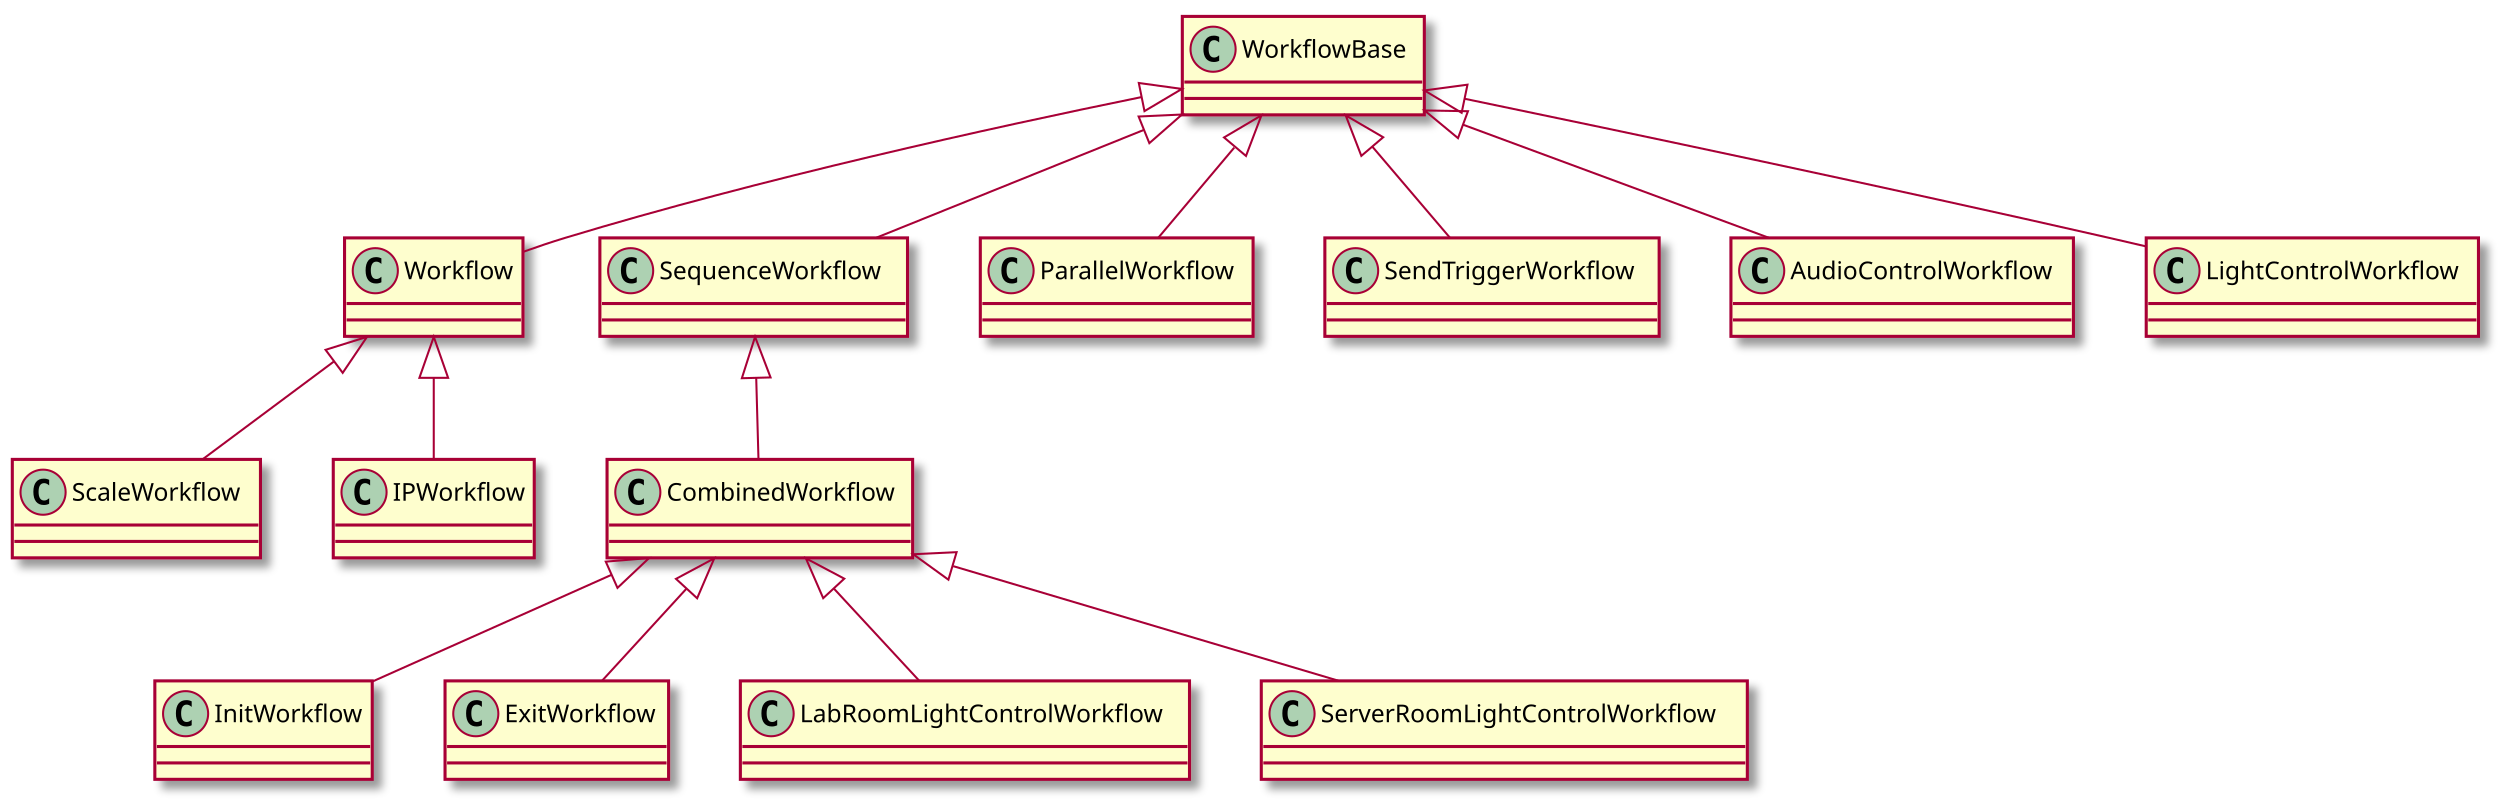
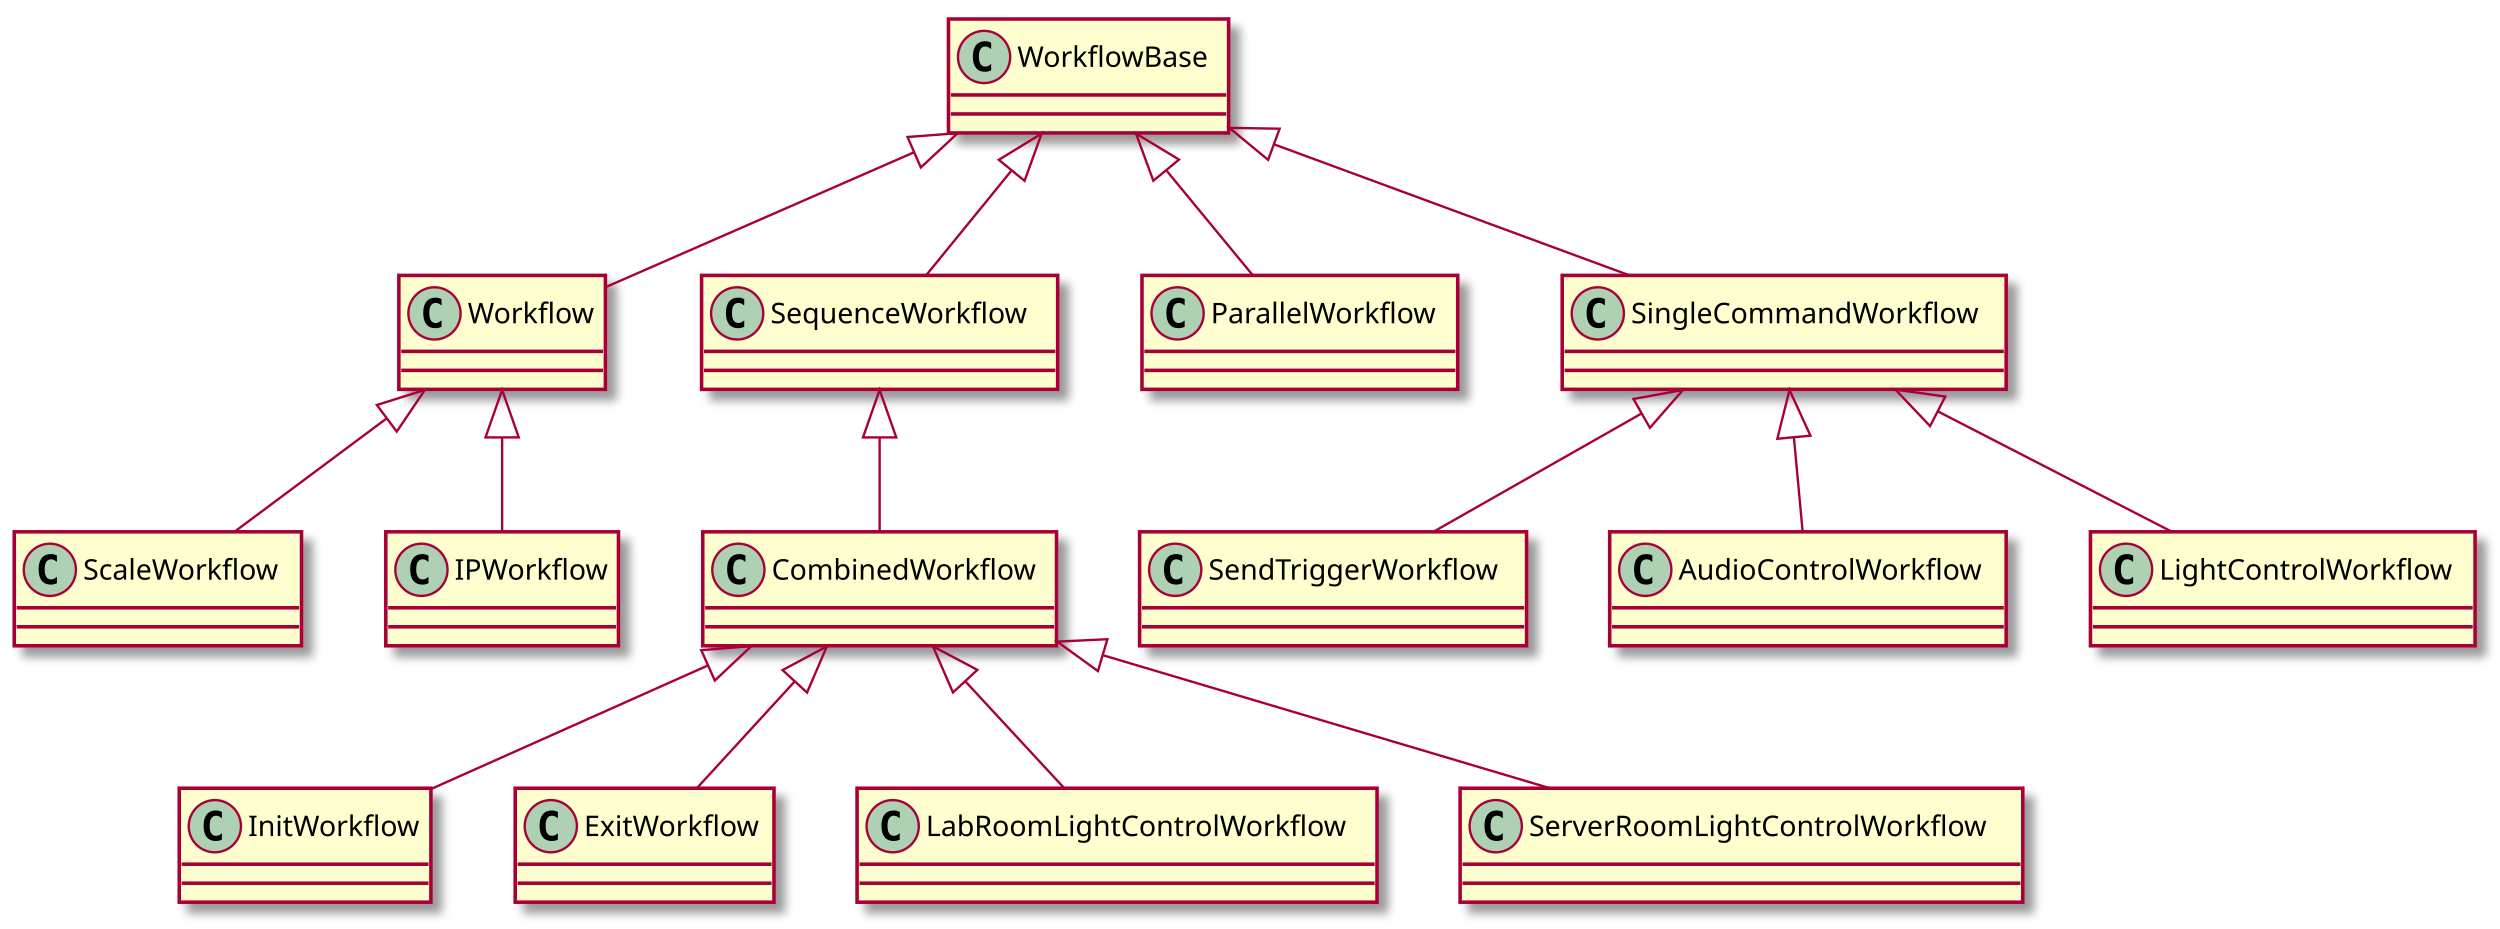
- <svg xmlns="http://www.w3.org/2000/svg" contentScriptType="application/ecmascript" contentStyleType="text/css" height="391px" preserveAspectRatio="none" style="width:1219px;height:391px;" version="1.1" viewBox="0 0 1219 391" width="1219px" zoomAndPan="magnify">
+ <svg xmlns="http://www.w3.org/2000/svg" contentScriptType="application/ecmascript" contentStyleType="text/css" height="391px" preserveAspectRatio="none" style="width:1053px;height:391px;" version="1.1" viewBox="0 0 1053 391" width="1053px" zoomAndPan="magnify">
  <defs>
-     <filter height="300%" id="f1og37rkkgssjo" width="300%" x="-1" y="-1">
+     <filter height="300%" id="f10obsn71k7sz6" width="300%" x="-1" y="-1">
      <feGaussianBlur result="blurOut" stdDeviation="2.0" />
      <feColorMatrix in="blurOut" result="blurOut2" type="matrix" values="0 0 0 0 0 0 0 0 0 0 0 0 0 0 0 0 0 0 .4 0" />
      <feOffset dx="4.0" dy="4.0" in="blurOut2" result="blurOut3" />
      <feBlend in="SourceGraphic" in2="blurOut3" mode="normal" />
    </filter>
  </defs>
  <g>
-     <rect fill="#FEFECE" filter="url(#f1og37rkkgssjo)" height="48" id="WorkflowBase" style="stroke: #A80036; stroke-width: 1.5;" width="118" x="576.5" y="8" />
-     <ellipse cx="591.5" cy="24" fill="#ADD1B2" rx="11" ry="11" style="stroke: #A80036; stroke-width: 1.0;" />
-     <path d="M594.469,29.641 Q593.891,29.938 593.25,30.078 Q592.609,30.234 591.906,30.234 Q589.406,30.234 588.078,28.594 Q586.766,26.938 586.766,23.812 Q586.766,20.688 588.078,19.031 Q589.406,17.375 591.906,17.375 Q592.609,17.375 593.25,17.531 Q593.906,17.688 594.469,17.984 L594.469,20.703 Q593.844,20.125 593.25,19.859 Q592.656,19.578 592.031,19.578 Q590.688,19.578 590,20.656 Q589.312,21.719 589.312,23.812 Q589.312,25.906 590,26.984 Q590.688,28.047 592.031,28.047 Q592.656,28.047 593.25,27.781 Q593.844,27.5 594.469,26.922 L594.469,29.641 Z " />
-     <text fill="#000000" font-family="sans-serif" font-size="12" lengthAdjust="spacingAndGlyphs" textLength="86" x="605.5" y="28.154">WorkflowBase</text>
-     <line style="stroke: #A80036; stroke-width: 1.5;" x1="577.5" x2="693.5" y1="40" y2="40" />
-     <line style="stroke: #A80036; stroke-width: 1.5;" x1="577.5" x2="693.5" y1="48" y2="48" />
-     <rect fill="#FEFECE" filter="url(#f1og37rkkgssjo)" height="48" id="Workflow" style="stroke: #A80036; stroke-width: 1.5;" width="87" x="168" y="116" />
+     <rect fill="#FEFECE" filter="url(#f10obsn71k7sz6)" height="48" id="WorkflowBase" style="stroke: #A80036; stroke-width: 1.5;" width="118" x="399.5" y="8" />
+     <ellipse cx="414.5" cy="24" fill="#ADD1B2" rx="11" ry="11" style="stroke: #A80036; stroke-width: 1.0;" />
+     <path d="M417.469,29.641 Q416.891,29.938 416.25,30.078 Q415.609,30.234 414.906,30.234 Q412.406,30.234 411.078,28.594 Q409.766,26.938 409.766,23.812 Q409.766,20.688 411.078,19.031 Q412.406,17.375 414.906,17.375 Q415.609,17.375 416.25,17.531 Q416.906,17.688 417.469,17.984 L417.469,20.703 Q416.844,20.125 416.25,19.859 Q415.656,19.578 415.031,19.578 Q413.688,19.578 413,20.656 Q412.312,21.719 412.312,23.812 Q412.312,25.906 413,26.984 Q413.688,28.047 415.031,28.047 Q415.656,28.047 416.25,27.781 Q416.844,27.5 417.469,26.922 L417.469,29.641 Z " />
+     <text fill="#000000" font-family="sans-serif" font-size="12" lengthAdjust="spacingAndGlyphs" textLength="86" x="428.5" y="28.154">WorkflowBase</text>
+     <line style="stroke: #A80036; stroke-width: 1.5;" x1="400.5" x2="516.5" y1="40" y2="40" />
+     <line style="stroke: #A80036; stroke-width: 1.5;" x1="400.5" x2="516.5" y1="48" y2="48" />
+     <rect fill="#FEFECE" filter="url(#f10obsn71k7sz6)" height="48" id="Workflow" style="stroke: #A80036; stroke-width: 1.5;" width="87" x="168" y="116" />
    <ellipse cx="183" cy="132" fill="#ADD1B2" rx="11" ry="11" style="stroke: #A80036; stroke-width: 1.0;" />
    <path d="M185.969,137.641 Q185.391,137.938 184.75,138.078 Q184.109,138.234 183.406,138.234 Q180.906,138.234 179.578,136.594 Q178.266,134.938 178.266,131.812 Q178.266,128.688 179.578,127.031 Q180.906,125.375 183.406,125.375 Q184.109,125.375 184.75,125.531 Q185.406,125.688 185.969,125.984 L185.969,128.703 Q185.344,128.125 184.75,127.859 Q184.156,127.578 183.531,127.578 Q182.188,127.578 181.5,128.656 Q180.812,129.719 180.812,131.812 Q180.812,133.906 181.5,134.984 Q182.188,136.047 183.531,136.047 Q184.156,136.047 184.75,135.781 Q185.344,135.5 185.969,134.922 L185.969,137.641 Z " />
    <text fill="#000000" font-family="sans-serif" font-size="12" lengthAdjust="spacingAndGlyphs" textLength="55" x="197" y="136.154">Workflow</text>
    <line style="stroke: #A80036; stroke-width: 1.5;" x1="169" x2="254" y1="148" y2="148" />
    <line style="stroke: #A80036; stroke-width: 1.5;" x1="169" x2="254" y1="156" y2="156" />
-     <rect fill="#FEFECE" filter="url(#f1og37rkkgssjo)" height="48" id="SequenceWorkflow" style="stroke: #A80036; stroke-width: 1.5;" width="150" x="292.5" y="116" />
-     <ellipse cx="307.5" cy="132" fill="#ADD1B2" rx="11" ry="11" style="stroke: #A80036; stroke-width: 1.0;" />
-     <path d="M310.469,137.641 Q309.891,137.938 309.25,138.078 Q308.609,138.234 307.906,138.234 Q305.406,138.234 304.078,136.594 Q302.766,134.938 302.766,131.812 Q302.766,128.688 304.078,127.031 Q305.406,125.375 307.906,125.375 Q308.609,125.375 309.25,125.531 Q309.906,125.688 310.469,125.984 L310.469,128.703 Q309.844,128.125 309.25,127.859 Q308.656,127.578 308.031,127.578 Q306.688,127.578 306,128.656 Q305.312,129.719 305.312,131.812 Q305.312,133.906 306,134.984 Q306.688,136.047 308.031,136.047 Q308.656,136.047 309.25,135.781 Q309.844,135.5 310.469,134.922 L310.469,137.641 Z " />
-     <text fill="#000000" font-family="sans-serif" font-size="12" lengthAdjust="spacingAndGlyphs" textLength="118" x="321.5" y="136.154">SequenceWorkflow</text>
-     <line style="stroke: #A80036; stroke-width: 1.5;" x1="293.5" x2="441.5" y1="148" y2="148" />
-     <line style="stroke: #A80036; stroke-width: 1.5;" x1="293.5" x2="441.5" y1="156" y2="156" />
-     <rect fill="#FEFECE" filter="url(#f1og37rkkgssjo)" height="48" id="ParallelWorkflow" style="stroke: #A80036; stroke-width: 1.5;" width="133" x="478" y="116" />
-     <ellipse cx="493" cy="132" fill="#ADD1B2" rx="11" ry="11" style="stroke: #A80036; stroke-width: 1.0;" />
-     <path d="M495.969,137.641 Q495.391,137.938 494.75,138.078 Q494.109,138.234 493.406,138.234 Q490.906,138.234 489.578,136.594 Q488.266,134.938 488.266,131.812 Q488.266,128.688 489.578,127.031 Q490.906,125.375 493.406,125.375 Q494.109,125.375 494.75,125.531 Q495.406,125.688 495.969,125.984 L495.969,128.703 Q495.344,128.125 494.75,127.859 Q494.156,127.578 493.531,127.578 Q492.188,127.578 491.5,128.656 Q490.812,129.719 490.812,131.812 Q490.812,133.906 491.5,134.984 Q492.188,136.047 493.531,136.047 Q494.156,136.047 494.75,135.781 Q495.344,135.5 495.969,134.922 L495.969,137.641 Z " />
-     <text fill="#000000" font-family="sans-serif" font-size="12" lengthAdjust="spacingAndGlyphs" textLength="101" x="507" y="136.154">ParallelWorkflow</text>
-     <line style="stroke: #A80036; stroke-width: 1.5;" x1="479" x2="610" y1="148" y2="148" />
-     <line style="stroke: #A80036; stroke-width: 1.5;" x1="479" x2="610" y1="156" y2="156" />
-     <rect fill="#FEFECE" filter="url(#f1og37rkkgssjo)" height="48" id="CombinedWorkflow" style="stroke: #A80036; stroke-width: 1.5;" width="149" x="296" y="224" />
+     <rect fill="#FEFECE" filter="url(#f10obsn71k7sz6)" height="48" id="SequenceWorkflow" style="stroke: #A80036; stroke-width: 1.5;" width="150" x="295.5" y="116" />
+     <ellipse cx="310.5" cy="132" fill="#ADD1B2" rx="11" ry="11" style="stroke: #A80036; stroke-width: 1.0;" />
+     <path d="M313.469,137.641 Q312.891,137.938 312.25,138.078 Q311.609,138.234 310.906,138.234 Q308.406,138.234 307.078,136.594 Q305.766,134.938 305.766,131.812 Q305.766,128.688 307.078,127.031 Q308.406,125.375 310.906,125.375 Q311.609,125.375 312.25,125.531 Q312.906,125.688 313.469,125.984 L313.469,128.703 Q312.844,128.125 312.25,127.859 Q311.656,127.578 311.031,127.578 Q309.688,127.578 309,128.656 Q308.312,129.719 308.312,131.812 Q308.312,133.906 309,134.984 Q309.688,136.047 311.031,136.047 Q311.656,136.047 312.25,135.781 Q312.844,135.5 313.469,134.922 L313.469,137.641 Z " />
+     <text fill="#000000" font-family="sans-serif" font-size="12" lengthAdjust="spacingAndGlyphs" textLength="118" x="324.5" y="136.154">SequenceWorkflow</text>
+     <line style="stroke: #A80036; stroke-width: 1.5;" x1="296.5" x2="444.5" y1="148" y2="148" />
+     <line style="stroke: #A80036; stroke-width: 1.5;" x1="296.5" x2="444.5" y1="156" y2="156" />
+     <rect fill="#FEFECE" filter="url(#f10obsn71k7sz6)" height="48" id="ParallelWorkflow" style="stroke: #A80036; stroke-width: 1.5;" width="133" x="481" y="116" />
+     <ellipse cx="496" cy="132" fill="#ADD1B2" rx="11" ry="11" style="stroke: #A80036; stroke-width: 1.0;" />
+     <path d="M498.969,137.641 Q498.391,137.938 497.75,138.078 Q497.109,138.234 496.406,138.234 Q493.906,138.234 492.578,136.594 Q491.266,134.938 491.266,131.812 Q491.266,128.688 492.578,127.031 Q493.906,125.375 496.406,125.375 Q497.109,125.375 497.75,125.531 Q498.406,125.688 498.969,125.984 L498.969,128.703 Q498.344,128.125 497.75,127.859 Q497.156,127.578 496.531,127.578 Q495.188,127.578 494.5,128.656 Q493.812,129.719 493.812,131.812 Q493.812,133.906 494.5,134.984 Q495.188,136.047 496.531,136.047 Q497.156,136.047 497.75,135.781 Q498.344,135.5 498.969,134.922 L498.969,137.641 Z " />
+     <text fill="#000000" font-family="sans-serif" font-size="12" lengthAdjust="spacingAndGlyphs" textLength="101" x="510" y="136.154">ParallelWorkflow</text>
+     <line style="stroke: #A80036; stroke-width: 1.5;" x1="482" x2="613" y1="148" y2="148" />
+     <line style="stroke: #A80036; stroke-width: 1.5;" x1="482" x2="613" y1="156" y2="156" />
+     <rect fill="#FEFECE" filter="url(#f10obsn71k7sz6)" height="48" id="CombinedWorkflow" style="stroke: #A80036; stroke-width: 1.5;" width="149" x="296" y="224" />
    <ellipse cx="311" cy="240" fill="#ADD1B2" rx="11" ry="11" style="stroke: #A80036; stroke-width: 1.0;" />
    <path d="M313.969,245.641 Q313.391,245.938 312.75,246.078 Q312.109,246.234 311.406,246.234 Q308.906,246.234 307.578,244.594 Q306.266,242.938 306.266,239.812 Q306.266,236.688 307.578,235.031 Q308.906,233.375 311.406,233.375 Q312.109,233.375 312.75,233.531 Q313.406,233.688 313.969,233.984 L313.969,236.703 Q313.344,236.125 312.75,235.859 Q312.156,235.578 311.531,235.578 Q310.188,235.578 309.5,236.656 Q308.812,237.719 308.812,239.812 Q308.812,241.906 309.5,242.984 Q310.188,244.047 311.531,244.047 Q312.156,244.047 312.75,243.781 Q313.344,243.5 313.969,242.922 L313.969,245.641 Z " />
    <text fill="#000000" font-family="sans-serif" font-size="12" lengthAdjust="spacingAndGlyphs" textLength="117" x="325" y="244.154">CombinedWorkflow</text>
    <line style="stroke: #A80036; stroke-width: 1.5;" x1="297" x2="444" y1="256" y2="256" />
    <line style="stroke: #A80036; stroke-width: 1.5;" x1="297" x2="444" y1="264" y2="264" />
-     <rect fill="#FEFECE" filter="url(#f1og37rkkgssjo)" height="48" id="SendTriggerWorkflow" style="stroke: #A80036; stroke-width: 1.5;" width="163" x="646" y="116" />
-     <ellipse cx="661" cy="132" fill="#ADD1B2" rx="11" ry="11" style="stroke: #A80036; stroke-width: 1.0;" />
-     <path d="M663.969,137.641 Q663.391,137.938 662.75,138.078 Q662.109,138.234 661.406,138.234 Q658.906,138.234 657.578,136.594 Q656.266,134.938 656.266,131.812 Q656.266,128.688 657.578,127.031 Q658.906,125.375 661.406,125.375 Q662.109,125.375 662.75,125.531 Q663.406,125.688 663.969,125.984 L663.969,128.703 Q663.344,128.125 662.75,127.859 Q662.156,127.578 661.531,127.578 Q660.188,127.578 659.5,128.656 Q658.812,129.719 658.812,131.812 Q658.812,133.906 659.5,134.984 Q660.188,136.047 661.531,136.047 Q662.156,136.047 662.75,135.781 Q663.344,135.5 663.969,134.922 L663.969,137.641 Z " />
-     <text fill="#000000" font-family="sans-serif" font-size="12" lengthAdjust="spacingAndGlyphs" textLength="131" x="675" y="136.154">SendTriggerWorkflow</text>
-     <line style="stroke: #A80036; stroke-width: 1.5;" x1="647" x2="808" y1="148" y2="148" />
-     <line style="stroke: #A80036; stroke-width: 1.5;" x1="647" x2="808" y1="156" y2="156" />
-     <rect fill="#FEFECE" filter="url(#f1og37rkkgssjo)" height="48" id="ScaleWorkflow" style="stroke: #A80036; stroke-width: 1.5;" width="121" x="6" y="224" />
+     <rect fill="#FEFECE" filter="url(#f10obsn71k7sz6)" height="48" id="InitWorkflow" style="stroke: #A80036; stroke-width: 1.5;" width="106" x="75.5" y="332" />
+     <ellipse cx="90.5" cy="348" fill="#ADD1B2" rx="11" ry="11" style="stroke: #A80036; stroke-width: 1.0;" />
+     <path d="M93.469,353.641 Q92.891,353.938 92.25,354.078 Q91.609,354.234 90.906,354.234 Q88.406,354.234 87.078,352.594 Q85.766,350.938 85.766,347.812 Q85.766,344.688 87.078,343.031 Q88.406,341.375 90.906,341.375 Q91.609,341.375 92.25,341.531 Q92.906,341.688 93.469,341.984 L93.469,344.703 Q92.844,344.125 92.25,343.859 Q91.656,343.578 91.031,343.578 Q89.688,343.578 89,344.656 Q88.312,345.719 88.312,347.812 Q88.312,349.906 89,350.984 Q89.688,352.047 91.031,352.047 Q91.656,352.047 92.25,351.781 Q92.844,351.5 93.469,350.922 L93.469,353.641 Z " />
+     <text fill="#000000" font-family="sans-serif" font-size="12" lengthAdjust="spacingAndGlyphs" textLength="74" x="104.5" y="352.154">InitWorkflow</text>
+     <line style="stroke: #A80036; stroke-width: 1.5;" x1="76.5" x2="180.5" y1="364" y2="364" />
+     <line style="stroke: #A80036; stroke-width: 1.5;" x1="76.5" x2="180.5" y1="372" y2="372" />
+     <rect fill="#FEFECE" filter="url(#f10obsn71k7sz6)" height="48" id="ExitWorkflow" style="stroke: #A80036; stroke-width: 1.5;" width="109" x="217" y="332" />
+     <ellipse cx="232" cy="348" fill="#ADD1B2" rx="11" ry="11" style="stroke: #A80036; stroke-width: 1.0;" />
+     <path d="M234.969,353.641 Q234.391,353.938 233.75,354.078 Q233.109,354.234 232.406,354.234 Q229.906,354.234 228.578,352.594 Q227.266,350.938 227.266,347.812 Q227.266,344.688 228.578,343.031 Q229.906,341.375 232.406,341.375 Q233.109,341.375 233.75,341.531 Q234.406,341.688 234.969,341.984 L234.969,344.703 Q234.344,344.125 233.75,343.859 Q233.156,343.578 232.531,343.578 Q231.188,343.578 230.5,344.656 Q229.812,345.719 229.812,347.812 Q229.812,349.906 230.5,350.984 Q231.188,352.047 232.531,352.047 Q233.156,352.047 233.75,351.781 Q234.344,351.5 234.969,350.922 L234.969,353.641 Z " />
+     <text fill="#000000" font-family="sans-serif" font-size="12" lengthAdjust="spacingAndGlyphs" textLength="77" x="246" y="352.154">ExitWorkflow</text>
+     <line style="stroke: #A80036; stroke-width: 1.5;" x1="218" x2="325" y1="364" y2="364" />
+     <line style="stroke: #A80036; stroke-width: 1.5;" x1="218" x2="325" y1="372" y2="372" />
+     <rect fill="#FEFECE" filter="url(#f10obsn71k7sz6)" height="48" id="SingleCommandWorkflow" style="stroke: #A80036; stroke-width: 1.5;" width="187" x="658" y="116" />
+     <ellipse cx="673" cy="132" fill="#ADD1B2" rx="11" ry="11" style="stroke: #A80036; stroke-width: 1.0;" />
+     <path d="M675.969,137.641 Q675.391,137.938 674.75,138.078 Q674.109,138.234 673.406,138.234 Q670.906,138.234 669.578,136.594 Q668.266,134.938 668.266,131.812 Q668.266,128.688 669.578,127.031 Q670.906,125.375 673.406,125.375 Q674.109,125.375 674.75,125.531 Q675.406,125.688 675.969,125.984 L675.969,128.703 Q675.344,128.125 674.75,127.859 Q674.156,127.578 673.531,127.578 Q672.188,127.578 671.5,128.656 Q670.812,129.719 670.812,131.812 Q670.812,133.906 671.5,134.984 Q672.188,136.047 673.531,136.047 Q674.156,136.047 674.75,135.781 Q675.344,135.5 675.969,134.922 L675.969,137.641 Z " />
+     <text fill="#000000" font-family="sans-serif" font-size="12" lengthAdjust="spacingAndGlyphs" textLength="155" x="687" y="136.154">SingleCommandWorkflow</text>
+     <line style="stroke: #A80036; stroke-width: 1.5;" x1="659" x2="844" y1="148" y2="148" />
+     <line style="stroke: #A80036; stroke-width: 1.5;" x1="659" x2="844" y1="156" y2="156" />
+     <rect fill="#FEFECE" filter="url(#f10obsn71k7sz6)" height="48" id="SendTriggerWorkflow" style="stroke: #A80036; stroke-width: 1.5;" width="163" x="480" y="224" />
+     <ellipse cx="495" cy="240" fill="#ADD1B2" rx="11" ry="11" style="stroke: #A80036; stroke-width: 1.0;" />
+     <path d="M497.969,245.641 Q497.391,245.938 496.75,246.078 Q496.109,246.234 495.406,246.234 Q492.906,246.234 491.578,244.594 Q490.266,242.938 490.266,239.812 Q490.266,236.688 491.578,235.031 Q492.906,233.375 495.406,233.375 Q496.109,233.375 496.75,233.531 Q497.406,233.688 497.969,233.984 L497.969,236.703 Q497.344,236.125 496.75,235.859 Q496.156,235.578 495.531,235.578 Q494.188,235.578 493.5,236.656 Q492.812,237.719 492.812,239.812 Q492.812,241.906 493.5,242.984 Q494.188,244.047 495.531,244.047 Q496.156,244.047 496.75,243.781 Q497.344,243.5 497.969,242.922 L497.969,245.641 Z " />
+     <text fill="#000000" font-family="sans-serif" font-size="12" lengthAdjust="spacingAndGlyphs" textLength="131" x="509" y="244.154">SendTriggerWorkflow</text>
+     <line style="stroke: #A80036; stroke-width: 1.5;" x1="481" x2="642" y1="256" y2="256" />
+     <line style="stroke: #A80036; stroke-width: 1.5;" x1="481" x2="642" y1="264" y2="264" />
+     <rect fill="#FEFECE" filter="url(#f10obsn71k7sz6)" height="48" id="ScaleWorkflow" style="stroke: #A80036; stroke-width: 1.5;" width="121" x="6" y="224" />
    <ellipse cx="21" cy="240" fill="#ADD1B2" rx="11" ry="11" style="stroke: #A80036; stroke-width: 1.0;" />
    <path d="M23.969,245.641 Q23.391,245.938 22.75,246.078 Q22.109,246.234 21.406,246.234 Q18.906,246.234 17.578,244.594 Q16.266,242.938 16.266,239.812 Q16.266,236.688 17.578,235.031 Q18.906,233.375 21.406,233.375 Q22.109,233.375 22.75,233.531 Q23.406,233.688 23.969,233.984 L23.969,236.703 Q23.344,236.125 22.75,235.859 Q22.156,235.578 21.531,235.578 Q20.188,235.578 19.5,236.656 Q18.812,237.719 18.812,239.812 Q18.812,241.906 19.5,242.984 Q20.188,244.047 21.531,244.047 Q22.156,244.047 22.75,243.781 Q23.344,243.5 23.969,242.922 L23.969,245.641 Z " />
    <text fill="#000000" font-family="sans-serif" font-size="12" lengthAdjust="spacingAndGlyphs" textLength="89" x="35" y="244.154">ScaleWorkflow</text>
    <line style="stroke: #A80036; stroke-width: 1.5;" x1="7" x2="126" y1="256" y2="256" />
    <line style="stroke: #A80036; stroke-width: 1.5;" x1="7" x2="126" y1="264" y2="264" />
-     <rect fill="#FEFECE" filter="url(#f1og37rkkgssjo)" height="48" id="IPWorkflow" style="stroke: #A80036; stroke-width: 1.5;" width="98" x="162.5" y="224" />
+     <rect fill="#FEFECE" filter="url(#f10obsn71k7sz6)" height="48" id="IPWorkflow" style="stroke: #A80036; stroke-width: 1.5;" width="98" x="162.5" y="224" />
    <ellipse cx="177.5" cy="240" fill="#ADD1B2" rx="11" ry="11" style="stroke: #A80036; stroke-width: 1.0;" />
    <path d="M180.469,245.641 Q179.891,245.938 179.25,246.078 Q178.609,246.234 177.906,246.234 Q175.406,246.234 174.078,244.594 Q172.766,242.938 172.766,239.812 Q172.766,236.688 174.078,235.031 Q175.406,233.375 177.906,233.375 Q178.609,233.375 179.25,233.531 Q179.906,233.688 180.469,233.984 L180.469,236.703 Q179.844,236.125 179.25,235.859 Q178.656,235.578 178.031,235.578 Q176.688,235.578 176,236.656 Q175.312,237.719 175.312,239.812 Q175.312,241.906 176,242.984 Q176.688,244.047 178.031,244.047 Q178.656,244.047 179.25,243.781 Q179.844,243.5 180.469,242.922 L180.469,245.641 Z " />
    <text fill="#000000" font-family="sans-serif" font-size="12" lengthAdjust="spacingAndGlyphs" textLength="66" x="191.5" y="244.154">IPWorkflow</text>
    <line style="stroke: #A80036; stroke-width: 1.5;" x1="163.5" x2="259.5" y1="256" y2="256" />
    <line style="stroke: #A80036; stroke-width: 1.5;" x1="163.5" x2="259.5" y1="264" y2="264" />
-     <rect fill="#FEFECE" filter="url(#f1og37rkkgssjo)" height="48" id="InitWorkflow" style="stroke: #A80036; stroke-width: 1.5;" width="106" x="75.5" y="332" />
-     <ellipse cx="90.5" cy="348" fill="#ADD1B2" rx="11" ry="11" style="stroke: #A80036; stroke-width: 1.0;" />
-     <path d="M93.469,353.641 Q92.891,353.938 92.25,354.078 Q91.609,354.234 90.906,354.234 Q88.406,354.234 87.078,352.594 Q85.766,350.938 85.766,347.812 Q85.766,344.688 87.078,343.031 Q88.406,341.375 90.906,341.375 Q91.609,341.375 92.25,341.531 Q92.906,341.688 93.469,341.984 L93.469,344.703 Q92.844,344.125 92.25,343.859 Q91.656,343.578 91.031,343.578 Q89.688,343.578 89,344.656 Q88.312,345.719 88.312,347.812 Q88.312,349.906 89,350.984 Q89.688,352.047 91.031,352.047 Q91.656,352.047 92.25,351.781 Q92.844,351.5 93.469,350.922 L93.469,353.641 Z " />
-     <text fill="#000000" font-family="sans-serif" font-size="12" lengthAdjust="spacingAndGlyphs" textLength="74" x="104.5" y="352.154">InitWorkflow</text>
-     <line style="stroke: #A80036; stroke-width: 1.5;" x1="76.5" x2="180.5" y1="364" y2="364" />
-     <line style="stroke: #A80036; stroke-width: 1.5;" x1="76.5" x2="180.5" y1="372" y2="372" />
-     <rect fill="#FEFECE" filter="url(#f1og37rkkgssjo)" height="48" id="ExitWorkflow" style="stroke: #A80036; stroke-width: 1.5;" width="109" x="217" y="332" />
-     <ellipse cx="232" cy="348" fill="#ADD1B2" rx="11" ry="11" style="stroke: #A80036; stroke-width: 1.0;" />
-     <path d="M234.969,353.641 Q234.391,353.938 233.75,354.078 Q233.109,354.234 232.406,354.234 Q229.906,354.234 228.578,352.594 Q227.266,350.938 227.266,347.812 Q227.266,344.688 228.578,343.031 Q229.906,341.375 232.406,341.375 Q233.109,341.375 233.75,341.531 Q234.406,341.688 234.969,341.984 L234.969,344.703 Q234.344,344.125 233.75,343.859 Q233.156,343.578 232.531,343.578 Q231.188,343.578 230.5,344.656 Q229.812,345.719 229.812,347.812 Q229.812,349.906 230.5,350.984 Q231.188,352.047 232.531,352.047 Q233.156,352.047 233.75,351.781 Q234.344,351.5 234.969,350.922 L234.969,353.641 Z " />
-     <text fill="#000000" font-family="sans-serif" font-size="12" lengthAdjust="spacingAndGlyphs" textLength="77" x="246" y="352.154">ExitWorkflow</text>
-     <line style="stroke: #A80036; stroke-width: 1.5;" x1="218" x2="325" y1="364" y2="364" />
-     <line style="stroke: #A80036; stroke-width: 1.5;" x1="218" x2="325" y1="372" y2="372" />
-     <rect fill="#FEFECE" filter="url(#f1og37rkkgssjo)" height="48" id="AudioControlWorkflow" style="stroke: #A80036; stroke-width: 1.5;" width="167" x="844" y="116" />
-     <ellipse cx="859" cy="132" fill="#ADD1B2" rx="11" ry="11" style="stroke: #A80036; stroke-width: 1.0;" />
-     <path d="M861.969,137.641 Q861.391,137.938 860.75,138.078 Q860.109,138.234 859.406,138.234 Q856.906,138.234 855.578,136.594 Q854.266,134.938 854.266,131.812 Q854.266,128.688 855.578,127.031 Q856.906,125.375 859.406,125.375 Q860.109,125.375 860.75,125.531 Q861.406,125.688 861.969,125.984 L861.969,128.703 Q861.344,128.125 860.75,127.859 Q860.156,127.578 859.531,127.578 Q858.188,127.578 857.5,128.656 Q856.812,129.719 856.812,131.812 Q856.812,133.906 857.5,134.984 Q858.188,136.047 859.531,136.047 Q860.156,136.047 860.75,135.781 Q861.344,135.5 861.969,134.922 L861.969,137.641 Z " />
-     <text fill="#000000" font-family="sans-serif" font-size="12" lengthAdjust="spacingAndGlyphs" textLength="135" x="873" y="136.154">AudioControlWorkflow</text>
-     <line style="stroke: #A80036; stroke-width: 1.5;" x1="845" x2="1010" y1="148" y2="148" />
-     <line style="stroke: #A80036; stroke-width: 1.5;" x1="845" x2="1010" y1="156" y2="156" />
-     <rect fill="#FEFECE" filter="url(#f1og37rkkgssjo)" height="48" id="LightControlWorkflow" style="stroke: #A80036; stroke-width: 1.5;" width="162" x="1046.5" y="116" />
-     <ellipse cx="1061.5" cy="132" fill="#ADD1B2" rx="11" ry="11" style="stroke: #A80036; stroke-width: 1.0;" />
-     <path d="M1064.469,137.641 Q1063.891,137.938 1063.25,138.078 Q1062.609,138.234 1061.906,138.234 Q1059.406,138.234 1058.078,136.594 Q1056.766,134.938 1056.766,131.812 Q1056.766,128.688 1058.078,127.031 Q1059.406,125.375 1061.906,125.375 Q1062.609,125.375 1063.25,125.531 Q1063.906,125.688 1064.469,125.984 L1064.469,128.703 Q1063.844,128.125 1063.25,127.859 Q1062.656,127.578 1062.031,127.578 Q1060.688,127.578 1060,128.656 Q1059.312,129.719 1059.312,131.812 Q1059.312,133.906 1060,134.984 Q1060.688,136.047 1062.031,136.047 Q1062.656,136.047 1063.25,135.781 Q1063.844,135.5 1064.469,134.922 L1064.469,137.641 Z " />
-     <text fill="#000000" font-family="sans-serif" font-size="12" lengthAdjust="spacingAndGlyphs" textLength="130" x="1075.5" y="136.154">LightControlWorkflow</text>
-     <line style="stroke: #A80036; stroke-width: 1.5;" x1="1047.5" x2="1207.5" y1="148" y2="148" />
-     <line style="stroke: #A80036; stroke-width: 1.5;" x1="1047.5" x2="1207.5" y1="156" y2="156" />
-     <rect fill="#FEFECE" filter="url(#f1og37rkkgssjo)" height="48" id="LabRoomLightControlWorkflow" style="stroke: #A80036; stroke-width: 1.5;" width="219" x="361" y="332" />
+     <rect fill="#FEFECE" filter="url(#f10obsn71k7sz6)" height="48" id="AudioControlWorkflow" style="stroke: #A80036; stroke-width: 1.5;" width="167" x="678" y="224" />
+     <ellipse cx="693" cy="240" fill="#ADD1B2" rx="11" ry="11" style="stroke: #A80036; stroke-width: 1.0;" />
+     <path d="M695.969,245.641 Q695.391,245.938 694.75,246.078 Q694.109,246.234 693.406,246.234 Q690.906,246.234 689.578,244.594 Q688.266,242.938 688.266,239.812 Q688.266,236.688 689.578,235.031 Q690.906,233.375 693.406,233.375 Q694.109,233.375 694.75,233.531 Q695.406,233.688 695.969,233.984 L695.969,236.703 Q695.344,236.125 694.75,235.859 Q694.156,235.578 693.531,235.578 Q692.188,235.578 691.5,236.656 Q690.812,237.719 690.812,239.812 Q690.812,241.906 691.5,242.984 Q692.188,244.047 693.531,244.047 Q694.156,244.047 694.75,243.781 Q695.344,243.5 695.969,242.922 L695.969,245.641 Z " />
+     <text fill="#000000" font-family="sans-serif" font-size="12" lengthAdjust="spacingAndGlyphs" textLength="135" x="707" y="244.154">AudioControlWorkflow</text>
+     <line style="stroke: #A80036; stroke-width: 1.5;" x1="679" x2="844" y1="256" y2="256" />
+     <line style="stroke: #A80036; stroke-width: 1.5;" x1="679" x2="844" y1="264" y2="264" />
+     <rect fill="#FEFECE" filter="url(#f10obsn71k7sz6)" height="48" id="LightControlWorkflow" style="stroke: #A80036; stroke-width: 1.5;" width="162" x="880.5" y="224" />
+     <ellipse cx="895.5" cy="240" fill="#ADD1B2" rx="11" ry="11" style="stroke: #A80036; stroke-width: 1.0;" />
+     <path d="M898.469,245.641 Q897.891,245.938 897.25,246.078 Q896.609,246.234 895.906,246.234 Q893.406,246.234 892.078,244.594 Q890.766,242.938 890.766,239.812 Q890.766,236.688 892.078,235.031 Q893.406,233.375 895.906,233.375 Q896.609,233.375 897.25,233.531 Q897.906,233.688 898.469,233.984 L898.469,236.703 Q897.844,236.125 897.25,235.859 Q896.656,235.578 896.031,235.578 Q894.688,235.578 894,236.656 Q893.312,237.719 893.312,239.812 Q893.312,241.906 894,242.984 Q894.688,244.047 896.031,244.047 Q896.656,244.047 897.25,243.781 Q897.844,243.5 898.469,242.922 L898.469,245.641 Z " />
+     <text fill="#000000" font-family="sans-serif" font-size="12" lengthAdjust="spacingAndGlyphs" textLength="130" x="909.5" y="244.154">LightControlWorkflow</text>
+     <line style="stroke: #A80036; stroke-width: 1.5;" x1="881.5" x2="1041.5" y1="256" y2="256" />
+     <line style="stroke: #A80036; stroke-width: 1.5;" x1="881.5" x2="1041.5" y1="264" y2="264" />
+     <rect fill="#FEFECE" filter="url(#f10obsn71k7sz6)" height="48" id="LabRoomLightControlWorkflow" style="stroke: #A80036; stroke-width: 1.5;" width="219" x="361" y="332" />
    <ellipse cx="376" cy="348" fill="#ADD1B2" rx="11" ry="11" style="stroke: #A80036; stroke-width: 1.0;" />
    <path d="M378.969,353.641 Q378.391,353.938 377.75,354.078 Q377.109,354.234 376.406,354.234 Q373.906,354.234 372.578,352.594 Q371.266,350.938 371.266,347.812 Q371.266,344.688 372.578,343.031 Q373.906,341.375 376.406,341.375 Q377.109,341.375 377.75,341.531 Q378.406,341.688 378.969,341.984 L378.969,344.703 Q378.344,344.125 377.75,343.859 Q377.156,343.578 376.531,343.578 Q375.188,343.578 374.5,344.656 Q373.812,345.719 373.812,347.812 Q373.812,349.906 374.5,350.984 Q375.188,352.047 376.531,352.047 Q377.156,352.047 377.75,351.781 Q378.344,351.5 378.969,350.922 L378.969,353.641 Z " />
    <text fill="#000000" font-family="sans-serif" font-size="12" lengthAdjust="spacingAndGlyphs" textLength="187" x="390" y="352.154">LabRoomLightControlWorkflow</text>
    <line style="stroke: #A80036; stroke-width: 1.5;" x1="362" x2="579" y1="364" y2="364" />
    <line style="stroke: #A80036; stroke-width: 1.5;" x1="362" x2="579" y1="372" y2="372" />
-     <rect fill="#FEFECE" filter="url(#f1og37rkkgssjo)" height="48" id="ServerRoomLightControlWorkflow" style="stroke: #A80036; stroke-width: 1.5;" width="237" x="615" y="332" />
+     <rect fill="#FEFECE" filter="url(#f10obsn71k7sz6)" height="48" id="ServerRoomLightControlWorkflow" style="stroke: #A80036; stroke-width: 1.5;" width="237" x="615" y="332" />
    <ellipse cx="630" cy="348" fill="#ADD1B2" rx="11" ry="11" style="stroke: #A80036; stroke-width: 1.0;" />
    <path d="M632.969,353.641 Q632.391,353.938 631.75,354.078 Q631.109,354.234 630.406,354.234 Q627.906,354.234 626.578,352.594 Q625.266,350.938 625.266,347.812 Q625.266,344.688 626.578,343.031 Q627.906,341.375 630.406,341.375 Q631.109,341.375 631.75,341.531 Q632.406,341.688 632.969,341.984 L632.969,344.703 Q632.344,344.125 631.75,343.859 Q631.156,343.578 630.531,343.578 Q629.188,343.578 628.5,344.656 Q627.812,345.719 627.812,347.812 Q627.812,349.906 628.5,350.984 Q629.188,352.047 630.531,352.047 Q631.156,352.047 631.75,351.781 Q632.344,351.5 632.969,350.922 L632.969,353.641 Z " />
    <text fill="#000000" font-family="sans-serif" font-size="12" lengthAdjust="spacingAndGlyphs" textLength="205" x="644" y="352.154">ServerRoomLightControlWorkflow</text>
    <line style="stroke: #A80036; stroke-width: 1.5;" x1="616" x2="851" y1="364" y2="364" />
    <line style="stroke: #A80036; stroke-width: 1.5;" x1="616" x2="851" y1="372" y2="372" />
-     <path d="M556.622,47.334 C483.163,62.336 370.949,87.1 275.5,116 C268.913,117.995 262.025,120.317 255.311,122.717 " fill="none" id="WorkflowBase&lt;-Workflow" style="stroke: #A80036; stroke-width: 1.0;" />
-     <polygon fill="none" points="555.278,40.464,576.268,43.366,558.049,54.187,555.278,40.464" style="stroke: #A80036; stroke-width: 1.0;" />
-     <path d="M557.673,63.363 C516.158,80.093 465.86,100.362 427.421,115.853 " fill="none" id="WorkflowBase&lt;-SequenceWorkflow" style="stroke: #A80036; stroke-width: 1.0;" />
-     <polygon fill="none" points="555.188,56.818,576.355,55.835,560.421,69.803,555.188,56.818" style="stroke: #A80036; stroke-width: 1.0;" />
-     <path d="M601.816,71.977 C589.404,86.707 575.731,102.934 564.854,115.844 " fill="none" id="WorkflowBase&lt;-ParallelWorkflow" style="stroke: #A80036; stroke-width: 1.0;" />
-     <polygon fill="none" points="596.838,67.021,615.078,56.237,607.544,76.042,596.838,67.021" style="stroke: #A80036; stroke-width: 1.0;" />
-     <path d="M368.73,184.291 C369.106,197.817 369.505,212.184 369.829,223.844 " fill="none" id="SequenceWorkflow&lt;-CombinedWorkflow" style="stroke: #A80036; stroke-width: 1.0;" />
-     <polygon fill="none" points="361.731,184.424,368.173,164.237,375.726,184.035,361.731,184.424" style="stroke: #A80036; stroke-width: 1.0;" />
-     <path d="M669.15,71.502 C681.805,86.358 695.807,102.795 706.922,115.844 " fill="none" id="WorkflowBase&lt;-SendTriggerWorkflow" style="stroke: #A80036; stroke-width: 1.0;" />
-     <polygon fill="none" points="663.787,76.001,656.147,56.237,674.445,66.923,663.787,76.001" style="stroke: #A80036; stroke-width: 1.0;" />
-     <path d="M713.401,60.813 C759.928,78.021 818.345,99.628 862.401,115.922 " fill="none" id="WorkflowBase&lt;-AudioControlWorkflow" style="stroke: #A80036; stroke-width: 1.0;" />
-     <polygon fill="none" points="710.92,67.359,694.591,53.855,715.777,54.228,710.92,67.359" style="stroke: #A80036; stroke-width: 1.0;" />
-     <path d="M714.175,48.158 C793.614,64.627 919.773,91.206 1028.5,116 C1034.276,117.317 1040.236,118.701 1046.233,120.111 " fill="none" id="WorkflowBase&lt;-LightControlWorkflow" style="stroke: #A80036; stroke-width: 1.0;" />
-     <polygon fill="none" points="712.702,55.002,694.534,44.095,715.538,41.292,712.702,55.002" style="stroke: #A80036; stroke-width: 1.0;" />
+     <path d="M385.041,64.12 C342.846,82.569 291.272,105.12 255.362,120.822 " fill="none" id="WorkflowBase&lt;-Workflow" style="stroke: #A80036; stroke-width: 1.0;" />
+     <polygon fill="none" points="382.247,57.702,403.376,56.103,387.855,70.529,382.247,57.702" style="stroke: #A80036; stroke-width: 1.0;" />
+     <path d="M425.926,71.977 C413.923,86.707 400.702,102.934 390.183,115.844 " fill="none" id="WorkflowBase&lt;-SequenceWorkflow" style="stroke: #A80036; stroke-width: 1.0;" />
+     <polygon fill="none" points="420.691,67.32,438.751,56.237,431.544,76.164,420.691,67.32" style="stroke: #A80036; stroke-width: 1.0;" />
+     <path d="M491.444,71.977 C503.583,86.707 516.955,102.934 527.593,115.844 " fill="none" id="WorkflowBase&lt;-ParallelWorkflow" style="stroke: #A80036; stroke-width: 1.0;" />
+     <polygon fill="none" points="485.791,76.124,478.473,56.237,496.595,67.22,485.791,76.124" style="stroke: #A80036; stroke-width: 1.0;" />
+     <path d="M370.5,184.291 C370.5,197.817 370.5,212.184 370.5,223.844 " fill="none" id="SequenceWorkflow&lt;-CombinedWorkflow" style="stroke: #A80036; stroke-width: 1.0;" />
+     <polygon fill="none" points="363.5,184.237,370.5,164.237,377.5,184.237,363.5,184.237" style="stroke: #A80036; stroke-width: 1.0;" />
+     <path d="M536.667,60.813 C583.354,78.021 641.971,99.628 686.178,115.922 " fill="none" id="WorkflowBase&lt;-SingleCommandWorkflow" style="stroke: #A80036; stroke-width: 1.0;" />
+     <polygon fill="none" points="534.138,67.341,517.793,53.855,538.98,54.205,534.138,67.341" style="stroke: #A80036; stroke-width: 1.0;" />
+     <path d="M691.457,174.13 C663.035,190.286 629.761,209.199 603.997,223.844 " fill="none" id="SingleCommandWorkflow&lt;-SendTriggerWorkflow" style="stroke: #A80036; stroke-width: 1.0;" />
+     <polygon fill="none" points="688.014,168.035,708.86,164.237,694.932,180.206,688.014,168.035" style="stroke: #A80036; stroke-width: 1.0;" />
+     <path d="M755.601,184.291 C756.853,197.817 758.184,212.184 759.263,223.844 " fill="none" id="SingleCommandWorkflow&lt;-AudioControlWorkflow" style="stroke: #A80036; stroke-width: 1.0;" />
+     <polygon fill="none" points="748.618,184.798,753.744,164.237,762.558,183.507,748.618,184.798" style="stroke: #A80036; stroke-width: 1.0;" />
+     <path d="M816.331,173.342 C848.167,189.714 885.804,209.071 914.777,223.971 " fill="none" id="SingleCommandWorkflow&lt;-LightControlWorkflow" style="stroke: #A80036; stroke-width: 1.0;" />
+     <polygon fill="none" points="812.951,179.475,798.367,164.103,819.354,167.025,812.951,179.475" style="stroke: #A80036; stroke-width: 1.0;" />
    <path d="M162.883,176.212 C141.831,191.891 117.755,209.824 98.932,223.844 " fill="none" id="Workflow&lt;-ScaleWorkflow" style="stroke: #A80036; stroke-width: 1.0;" />
    <polygon fill="none" points="158.738,170.57,178.959,164.237,167.101,181.798,158.738,170.57" style="stroke: #A80036; stroke-width: 1.0;" />
    <path d="M211.5,184.291 C211.5,197.817 211.5,212.184 211.5,223.844 " fill="none" id="Workflow&lt;-IPWorkflow" style="stroke: #A80036; stroke-width: 1.0;" />
    <polygon fill="none" points="204.5,184.237,211.5,164.237,218.5,184.237,204.5,184.237" style="stroke: #A80036; stroke-width: 1.0;" />
    <path d="M298.219,280.258 C260.727,296.99 215.744,317.065 181.51,332.342 " fill="none" id="CombinedWorkflow&lt;-InitWorkflow" style="stroke: #A80036; stroke-width: 1.0;" />
    <polygon fill="none" points="295.375,273.861,316.492,272.103,301.081,286.646,295.375,273.861" style="stroke: #A80036; stroke-width: 1.0;" />
    <path d="M334.724,287.029 C320.993,302.008 305.731,318.657 293.643,331.844 " fill="none" id="CombinedWorkflow&lt;-ExitWorkflow" style="stroke: #A80036; stroke-width: 1.0;" />
    <polygon fill="none" points="329.608,282.25,348.283,272.237,339.928,291.711,329.608,282.25" style="stroke: #A80036; stroke-width: 1.0;" />
    <path d="M406.637,287.029 C420.507,302.008 435.923,318.657 448.133,331.844 " fill="none" id="CombinedWorkflow&lt;-LabRoomLightControlWorkflow" style="stroke: #A80036; stroke-width: 1.0;" />
    <polygon fill="none" points="401.394,291.668,392.942,272.237,411.666,282.157,401.394,291.668" style="stroke: #A80036; stroke-width: 1.0;" />
    <path d="M464.763,276.045 C522.991,293.369 596.936,315.37 652.515,331.905 " fill="none" id="CombinedWorkflow&lt;-ServerRoomLightControlWorkflow" style="stroke: #A80036; stroke-width: 1.0;" />
    <polygon fill="none" points="462.447,282.659,445.274,270.247,466.439,269.241,462.447,282.659" style="stroke: #A80036; stroke-width: 1.0;" />
  </g>
</svg>
